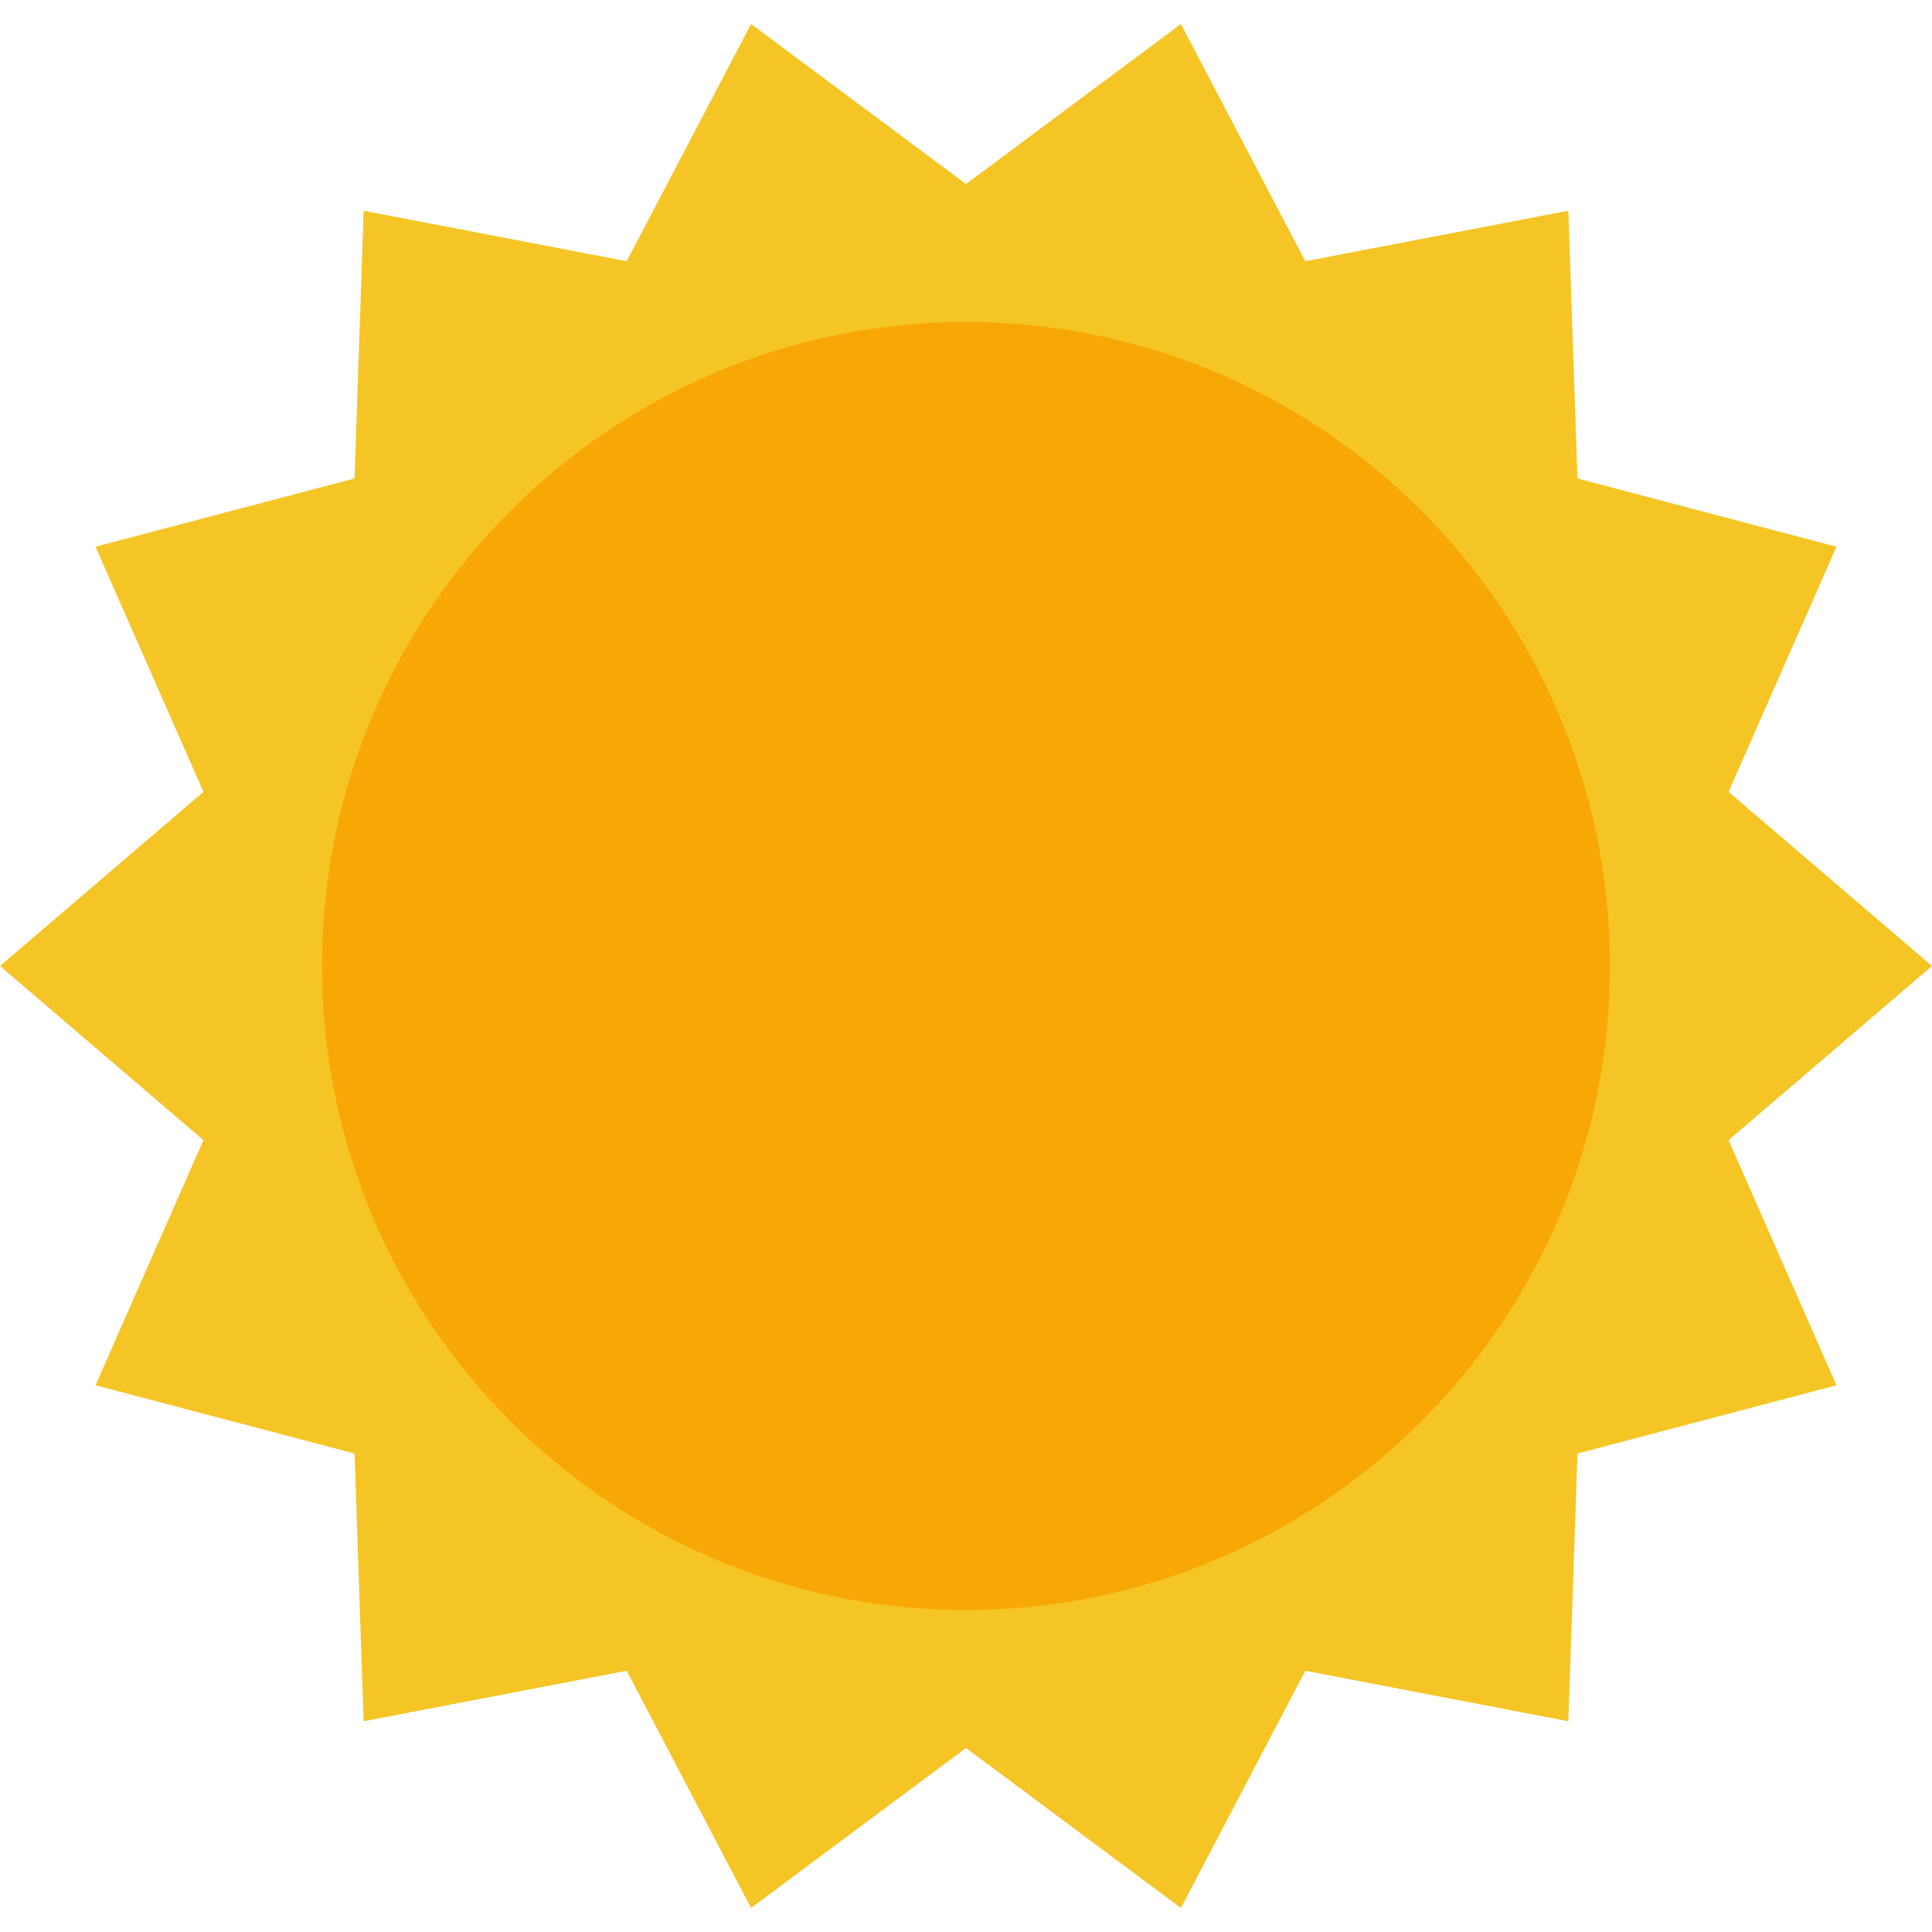
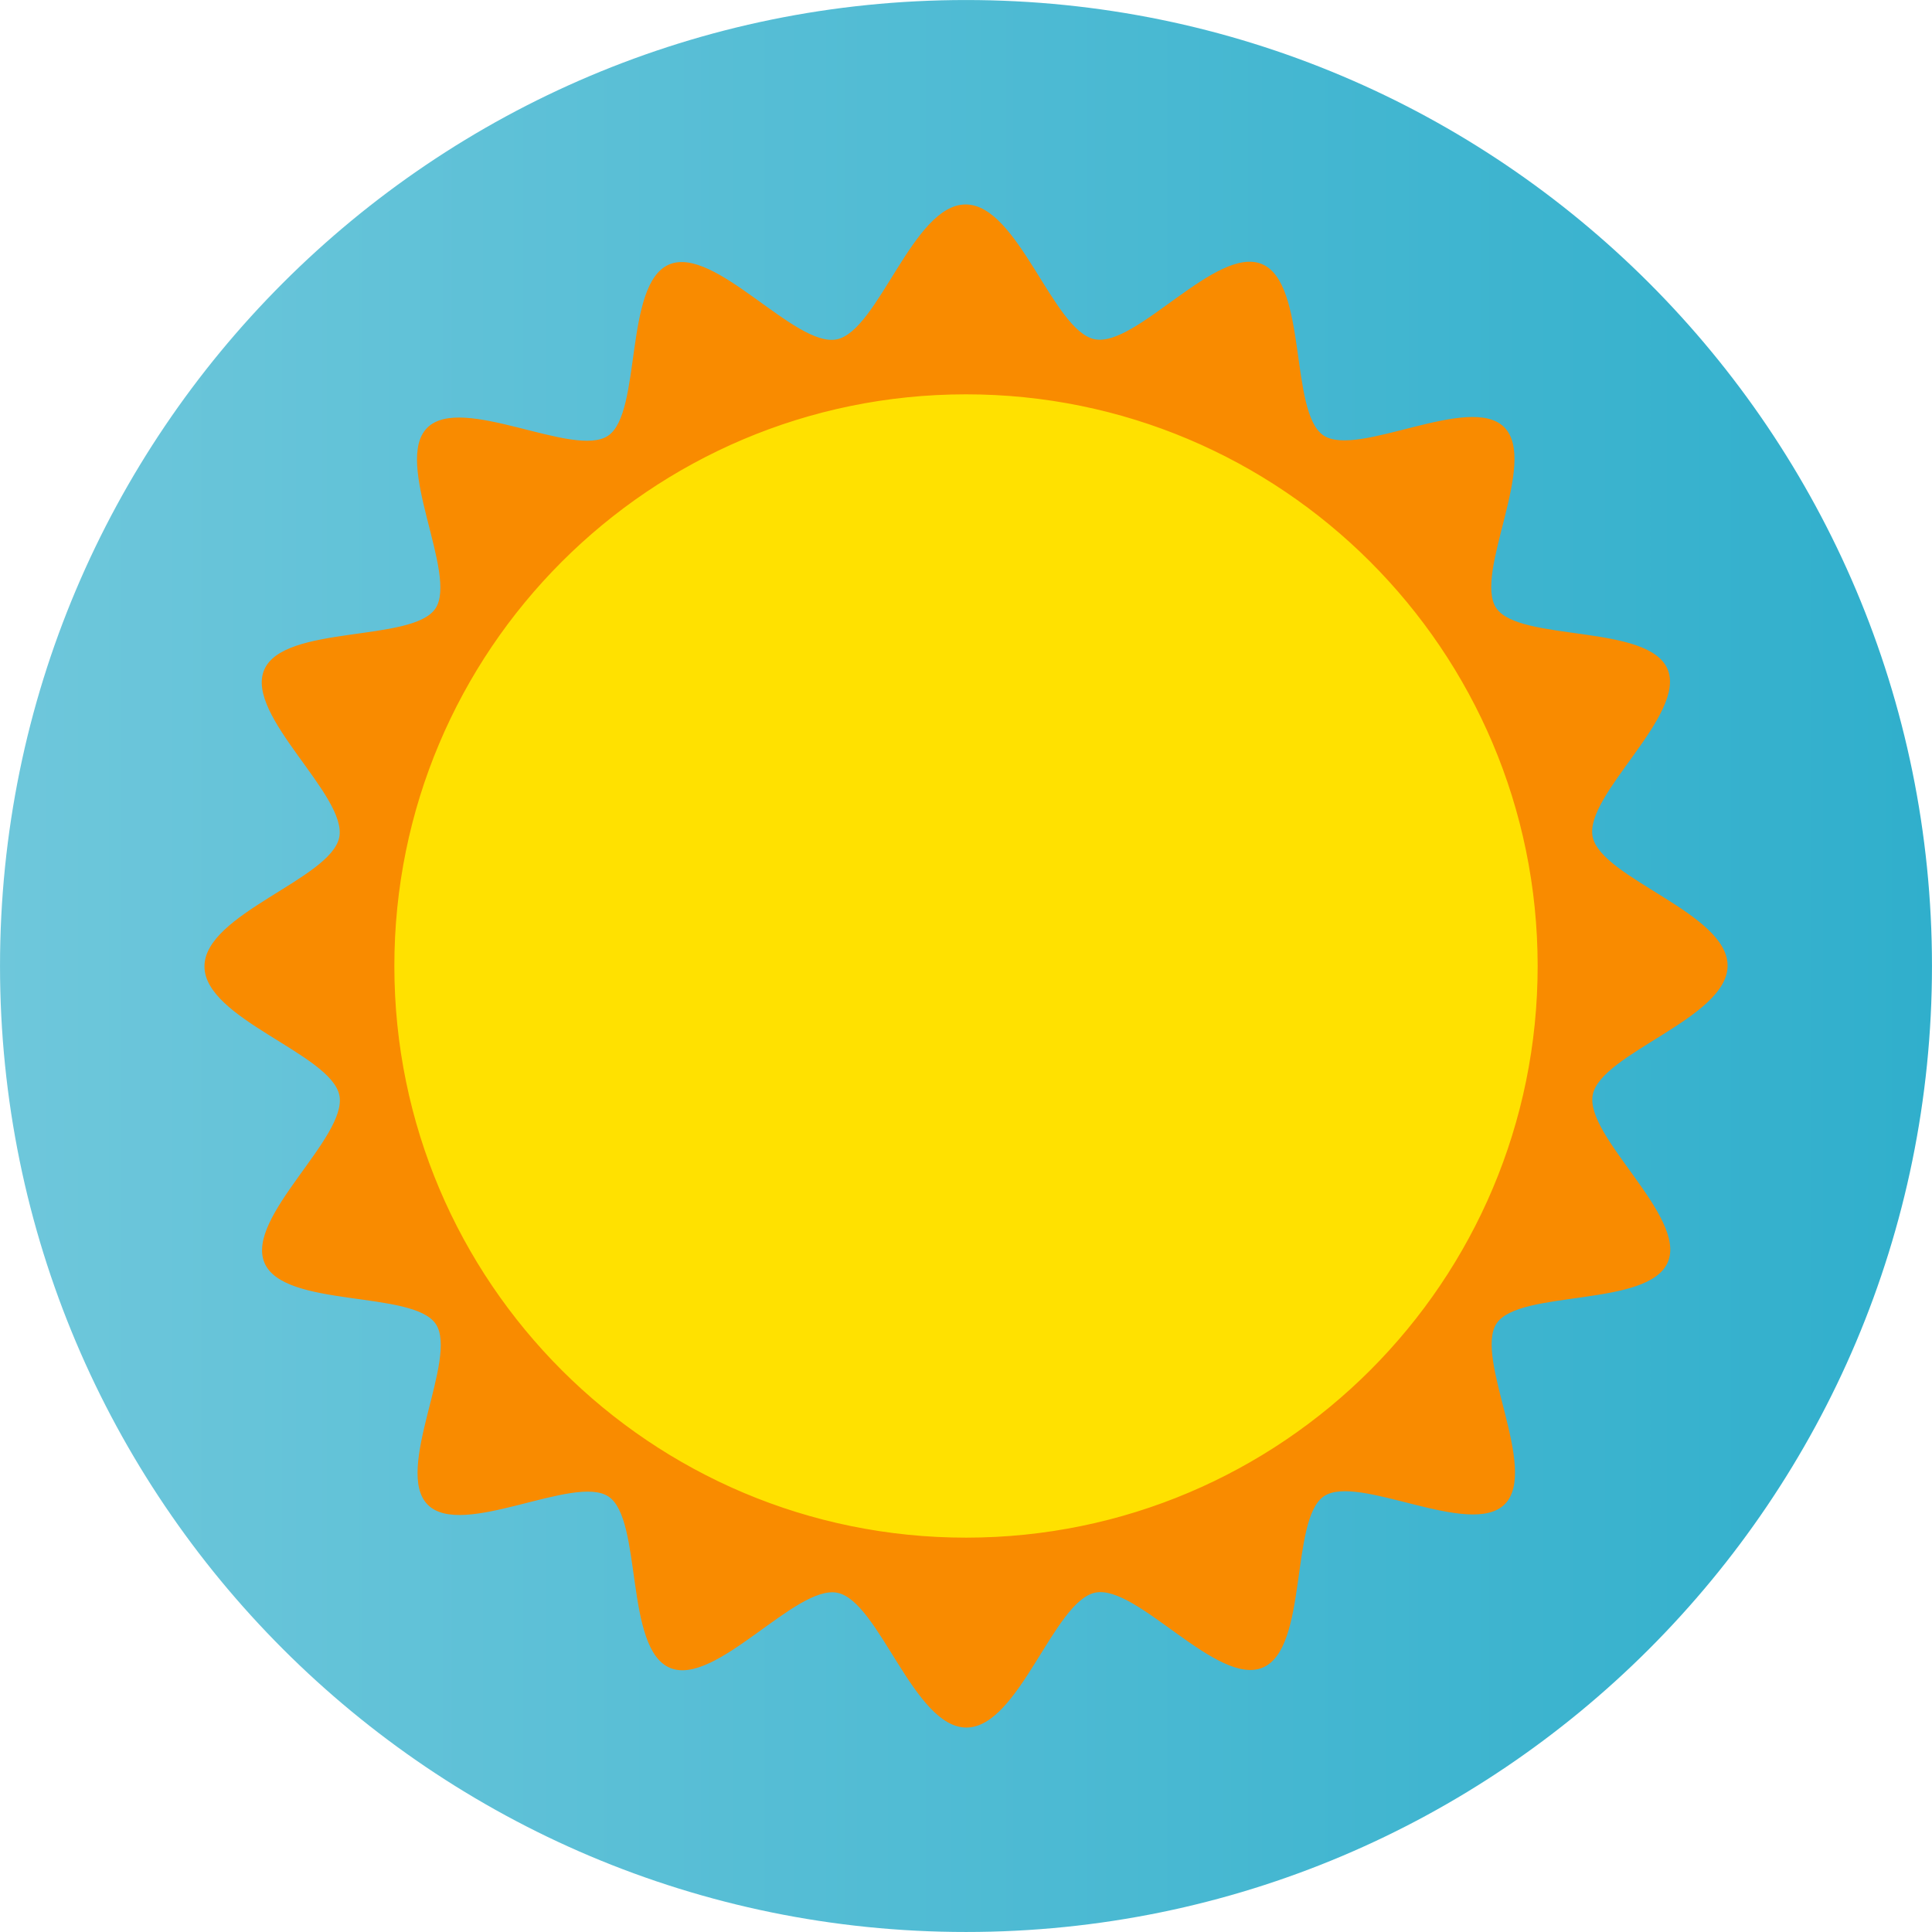
- <svg xmlns="http://www.w3.org/2000/svg" version="1.1" id="Layer_1" x="0px" y="0px" viewBox="0 0 420 420" style="enable-background:new 0 0 420 420;" xml:space="preserve">
+ <svg xmlns="http://www.w3.org/2000/svg" version="1.1" id="Capa_1" x="0px" y="0px" viewBox="0 0 137.797 137.797" style="enable-background:new 0 0 137.797 137.797;" xml:space="preserve">
  <g>
-     <polygon style="fill:#F5C525;" points="420,210 375.774,247.857 399.238,301.145 342.926,315.986 340.945,374.184 283.764,363.211    256.724,414.779 210,380 163.276,414.779 136.236,363.211 79.055,374.184 77.073,315.986 20.762,301.144 44.226,247.858 0,210    44.226,172.143 20.762,118.855 77.074,104.014 79.055,45.816 136.236,56.789 163.276,5.221 210,40 256.723,5.221 283.764,56.789    340.945,45.816 342.927,104.014 399.238,118.856 375.774,172.142  " />
-     <circle style="fill:#F8A805;" cx="210" cy="210" r="140" />
+     <linearGradient id="SVGID_1_" gradientUnits="userSpaceOnUse" x1="0.001" y1="68.898" x2="137.796" y2="68.898">
+       <stop offset="0" style="stop-color:#6EC7DB" />
+       <stop offset="1" style="stop-color:#30AFCC" />
+     </linearGradient>
+     <circle style="fill:url(#SVGID_1_);" cx="68.898" cy="68.899" r="68.897" />
+     <g>
+       <g>
+         <circle style="fill:#FFE100;" cx="68.898" cy="68.898" r="42.414" />
+       </g>
+       <g>
+         <path style="fill:#F98B00;" d="M123.218,68.87c-0.004-3.751-9.016-6.221-9.625-9.192c-0.609-2.969,6.719-8.699,5.345-11.949     c-1.377-3.248-10.576-1.934-12.22-4.36c-1.639-2.428,3.027-10.442,0.569-12.898c-2.458-2.457-10.471,2.219-12.897,0.581     c-2.43-1.639-1.125-10.839-4.376-12.213c-3.248-1.371-8.973,5.962-11.942,5.357c-2.972-0.607-5.451-9.615-9.201-9.613     c-3.749,0.002-6.221,9.013-9.19,9.622c-2.971,0.609-8.701-6.718-11.951-5.342c-3.248,1.375-1.935,10.576-4.359,12.215     c-2.428,1.643-10.444-3.024-12.9-0.566c-2.456,2.459,2.219,10.47,0.581,12.896c-1.639,2.429-10.841,1.125-12.211,4.375     c-1.375,3.251,5.961,8.975,5.354,11.944c-0.606,2.972-9.614,5.451-9.612,9.201c0,3.75,9.01,6.221,9.622,9.19     c0.609,2.97-6.721,8.701-5.341,11.95c1.374,3.248,10.574,1.935,12.215,4.36c1.641,2.427-3.025,10.443-0.567,12.898     c2.458,2.457,10.469-2.219,12.898-0.581c2.426,1.64,1.123,10.841,4.373,12.212c3.25,1.374,8.973-5.961,11.944-5.354     c2.971,0.605,5.45,9.613,9.2,9.612c3.75-0.002,6.221-9.015,9.191-9.623c2.971-0.609,8.701,6.719,11.949,5.344     c3.25-1.377,1.934-10.576,4.361-12.218c2.425-1.641,10.441,3.026,12.899,0.567c2.456-2.459-2.22-10.47-0.581-12.898     c1.639-2.427,10.841-1.124,12.212-4.373c1.372-3.25-5.962-8.976-5.355-11.944C114.209,75.101,123.218,72.618,123.218,68.87z      M68.92,109.671c-22.518,0.011-40.783-18.233-40.793-40.751c-0.014-22.52,18.231-40.783,40.75-40.795     c22.519-0.011,40.783,18.233,40.794,40.753C109.684,91.395,91.438,109.658,68.92,109.671z" />
+       </g>
+     </g>
  </g>
  <g>
</g>
  <g>
</g>
  <g>
</g>
  <g>
</g>
  <g>
</g>
  <g>
</g>
  <g>
</g>
  <g>
</g>
  <g>
</g>
  <g>
</g>
  <g>
</g>
  <g>
</g>
  <g>
</g>
  <g>
</g>
  <g>
</g>
</svg>
